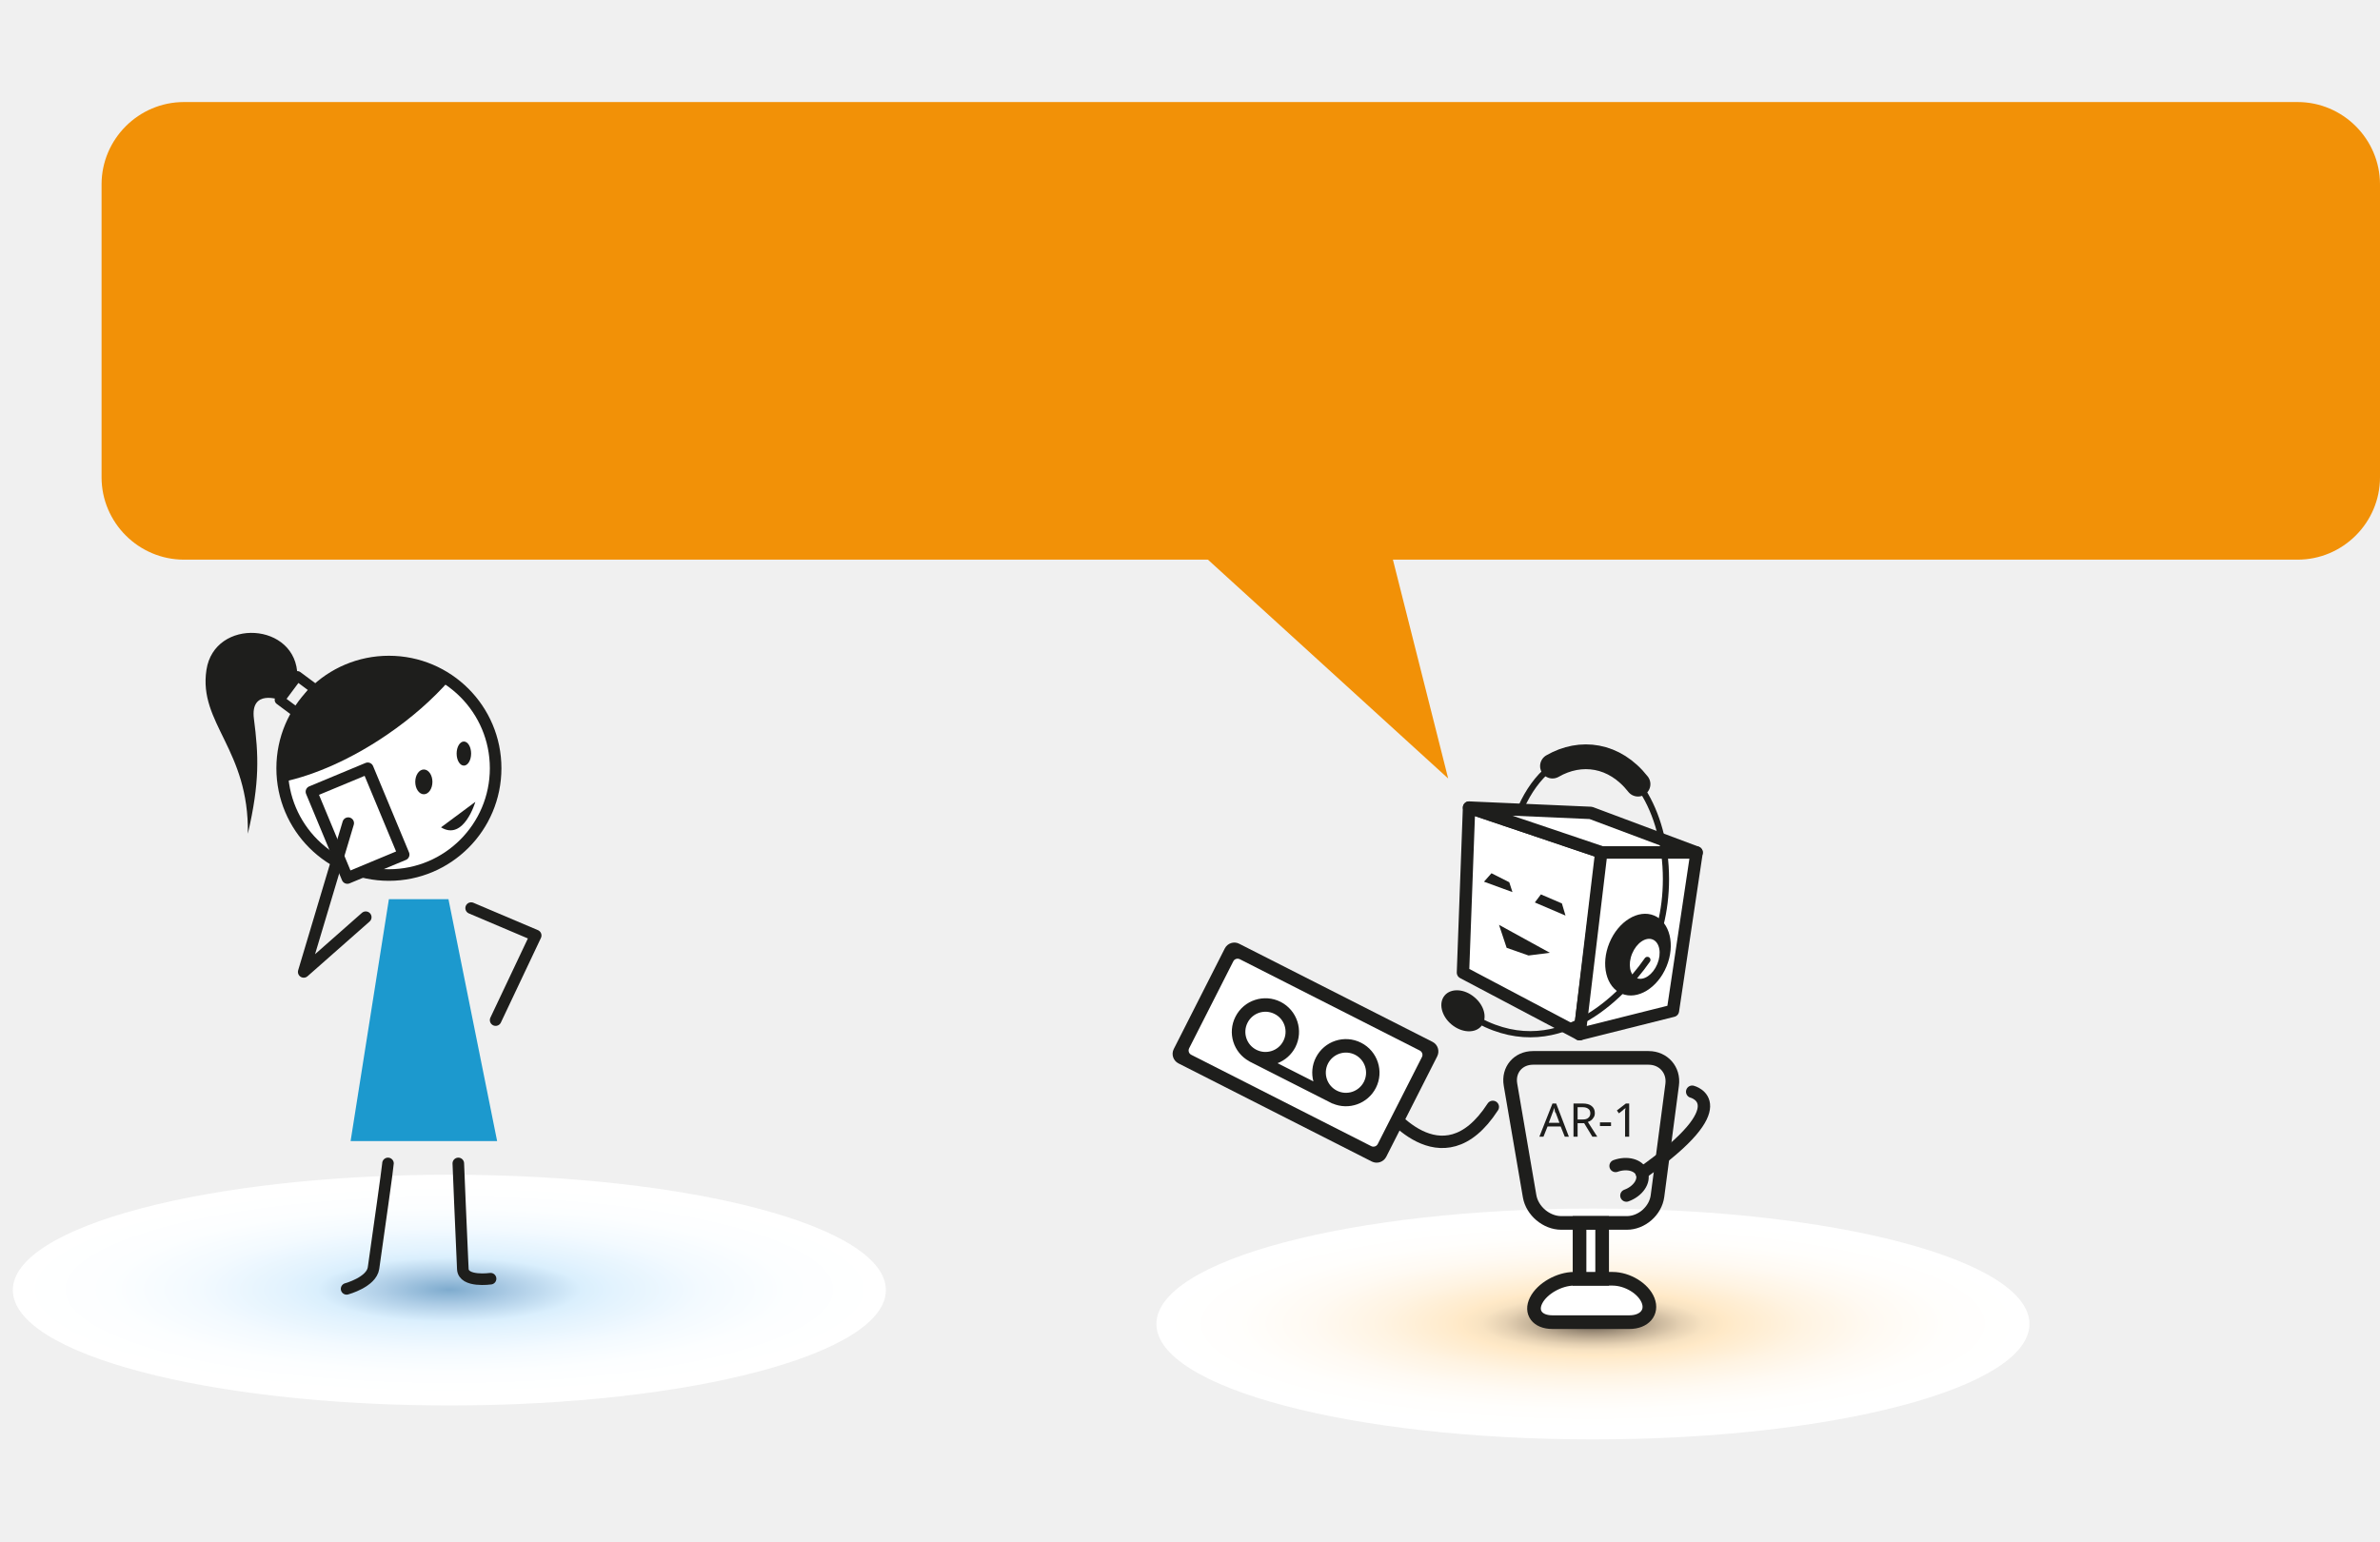
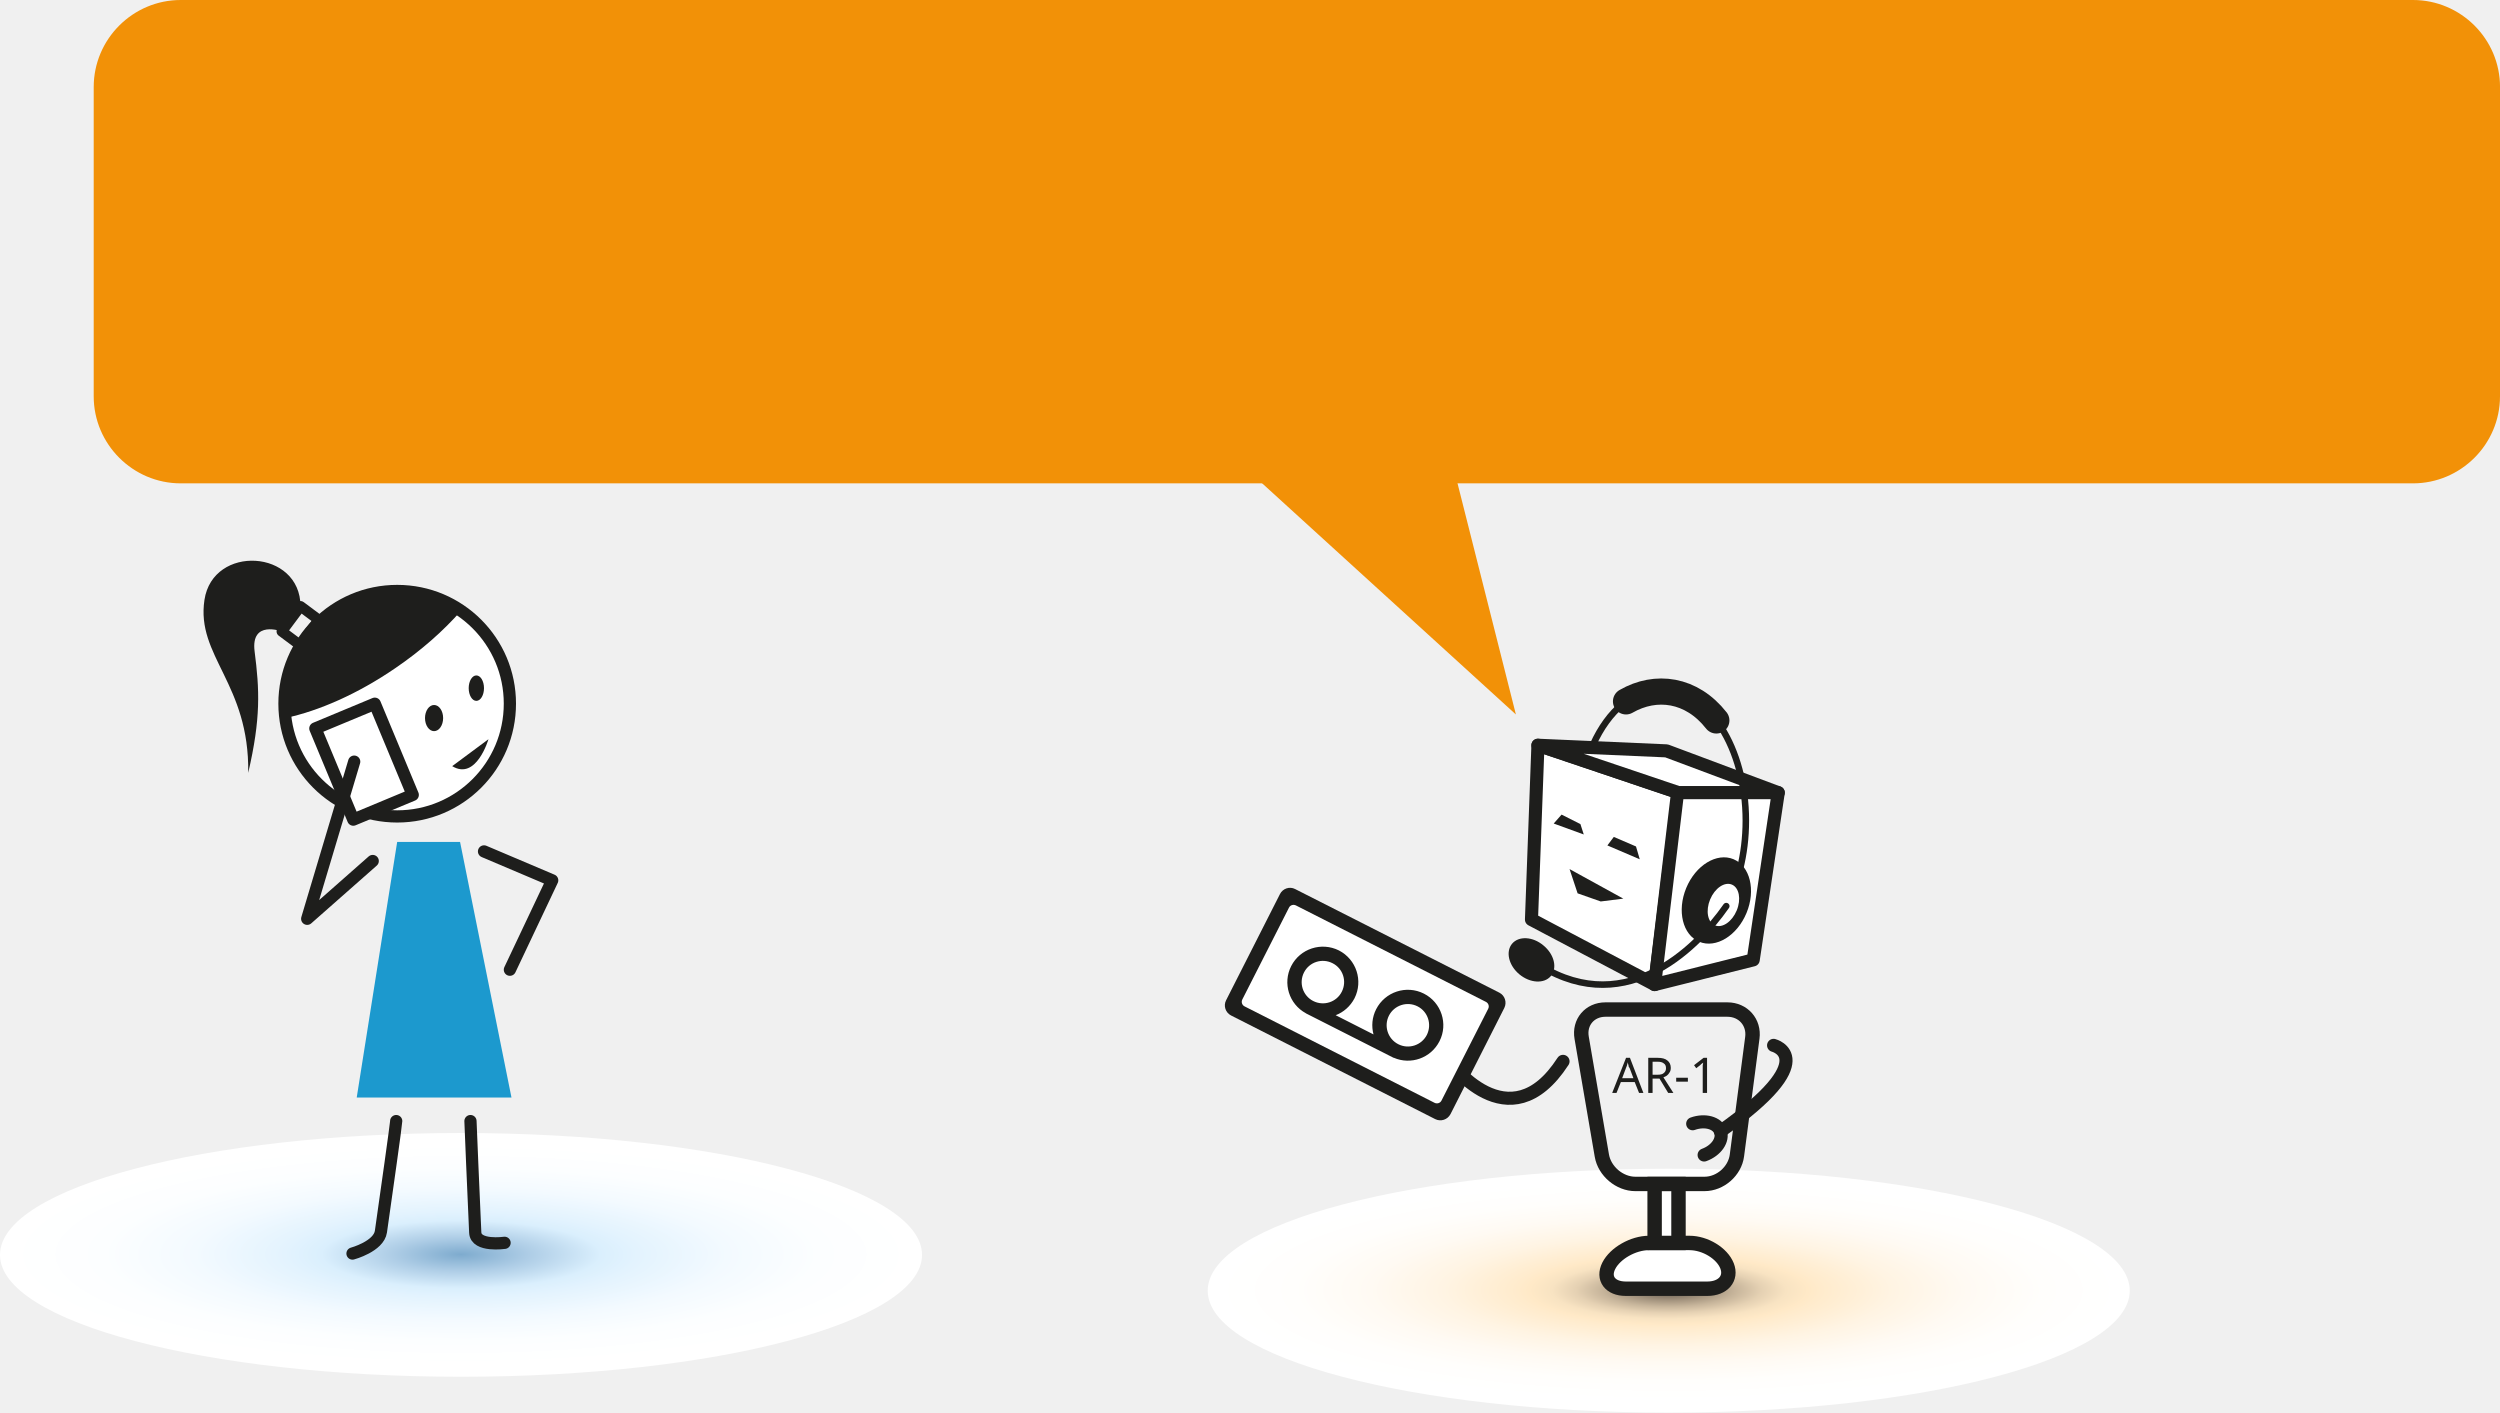
- <svg xmlns="http://www.w3.org/2000/svg" version="1.1" id="Layer_1" x="0px" y="0px" width="90.665px" height="58.73px" viewBox="0 0 90.665 58.73" enable-background="new 0 0 90.665 58.73" xml:space="preserve">
+ <svg xmlns="http://www.w3.org/2000/svg" version="1.1" id="Layer_1" x="0px" y="0px" width="90.176px" height="50.953px" viewBox="0 0 90.176 50.953" enable-background="new 0 0 90.176 50.953" xml:space="preserve">
  <g>
    <g>
      <g>
-         <path fill="#F29107" d="M90.665,18.184c0,1.727-1.412,3.139-3.139,3.139H7.008c-1.727,0-3.139-1.412-3.139-3.139V7.027     c0-1.727,1.412-3.139,3.139-3.139h80.518c1.727,0,3.139,1.412,3.139,3.139V18.184z" />
+         <path fill="#F29107" d="M90.176,14.296c0,1.727-1.412,3.139-3.14,3.139H6.519c-1.727,0-3.139-1.412-3.139-3.139V3.139     C3.38,1.41,4.792,0,6.519,0h80.518c1.728,0,3.14,1.41,3.14,3.139V14.296z" />
      </g>
-       <polygon fill="#F29107" points="44.831,20.244 52.79,20.244 55.168,29.661   " />
+       <polygon fill="#F29107" points="44.342,16.355 52.301,16.355 54.679,25.772   " />
    </g>
-     <radialGradient id="SVGID_1_" cx="-1143.204" cy="-428.279" r="39.939" gradientTransform="matrix(0.4097 0 0 0.0996 529.0527 93.0861)" gradientUnits="userSpaceOnUse">
+     <radialGradient id="SVGID_1_" cx="-62.685" cy="4954.879" r="39.938" gradientTransform="matrix(0.4097 0 0 0.0996 85.8747 -446.9653)" gradientUnits="userSpaceOnUse">
      <stop offset="0" style="stop-color:#5F564A" />
      <stop offset="0.029" style="stop-color:#75695A" />
      <stop offset="0.088" style="stop-color:#A1917C" />
      <stop offset="0.147" style="stop-color:#C7B59B" />
      <stop offset="0.204" style="stop-color:#E5D1B3" />
      <stop offset="0.258" style="stop-color:#F8E3C2" />
      <stop offset="0.307" style="stop-color:#FFE9C7" />
      <stop offset="0.334" style="stop-color:#FFEBCC" />
      <stop offset="0.495" style="stop-color:#FFF4E3" />
      <stop offset="0.658" style="stop-color:#FFFAF3" />
      <stop offset="0.825" style="stop-color:#FFFEFC" />
      <stop offset="1" style="stop-color:#FFFFFF" />
    </radialGradient>
-     <ellipse fill="url(#SVGID_1_)" cx="60.682" cy="50.444" rx="16.629" ry="4.398" />
-     <radialGradient id="SVGID_2_" cx="-1249.536" cy="-430.218" r="39.939" gradientTransform="matrix(0.4097 0 0 0.0996 529.0527 91.986)" gradientUnits="userSpaceOnUse">
+     <ellipse fill="url(#SVGID_1_)" cx="60.192" cy="46.555" rx="16.629" ry="4.398" />
+     <radialGradient id="SVGID_2_" cx="-169.017" cy="4952.94" r="39.939" gradientTransform="matrix(0.4097 0 0 0.0996 85.8747 -448.0659)" gradientUnits="userSpaceOnUse">
      <stop offset="0" style="stop-color:#7EABCE" />
      <stop offset="0.15" style="stop-color:#AECDE6" />
      <stop offset="0.307" style="stop-color:#DAEFFD" />
      <stop offset="0.389" style="stop-color:#E3F3FE" />
      <stop offset="0.587" style="stop-color:#F3FAFF" />
      <stop offset="0.788" style="stop-color:#FCFEFF" />
      <stop offset="1" style="stop-color:#FFFFFF" />
    </radialGradient>
-     <ellipse fill="url(#SVGID_2_)" cx="17.118" cy="49.153" rx="16.629" ry="4.396" />
+     <ellipse fill="url(#SVGID_2_)" cx="16.629" cy="45.264" rx="16.629" ry="4.396" />
    <g>
      <g>
-         <path fill="#FFFFFF" stroke="#1E1E1C" stroke-width="0.441" stroke-linecap="round" stroke-linejoin="round" stroke-miterlimit="10" d="     M18.881,29.27c0,2.247-1.82,4.069-4.066,4.069c-2.246,0-4.066-1.822-4.066-4.069c0-2.244,1.82-4.065,4.066-4.065     C17.061,25.205,18.881,27.026,18.881,29.27z" />
-         <path fill="#1E1E1C" d="M17.118,25.921c-0.656-0.45-1.447-0.717-2.303-0.717c-2.246,0-4.066,1.821-4.066,4.065     c0,0.178,0.014,0.349,0.036,0.52c1.205-0.257,2.604-0.868,3.965-1.8C15.686,27.35,16.487,26.639,17.118,25.921z" />
-         <rect x="10.91" y="25.89" transform="matrix(0.8023 0.597 -0.597 0.8023 18.032 -1.5272)" fill="none" stroke="#1E1E1C" stroke-width="0.377" stroke-linecap="round" stroke-linejoin="round" stroke-miterlimit="10" width="0.823" height="1.133" />
-         <path fill="#1E1E1C" d="M9.442,31.765c0.049-3.219-1.887-4.206-1.578-6.239c0.303-2.009,3.457-1.826,3.465,0.23     c-0.387,0.52-0.676,0.909-0.676,0.909s-1.127-0.425-0.98,0.72C9.851,28.77,9.902,29.79,9.442,31.765z" />
-         <ellipse fill="#1E1E1C" cx="17.671" cy="28.711" rx="0.276" ry="0.459" />
-         <ellipse fill="#1E1E1C" cx="16.146" cy="29.79" rx="0.327" ry="0.472" />
-         <path fill="#1E1E1C" d="M18.108,30.551c0,0-0.438,1.504-1.307,0.971" />
-         <rect x="12.458" y="29.581" transform="matrix(0.9233 -0.3842 0.3842 0.9233 -11.0034 7.6391)" fill="#FFFFFF" stroke="#1E1E1C" stroke-width="0.441" stroke-linecap="round" stroke-linejoin="round" stroke-miterlimit="10" width="2.323" height="3.561" />
+         <path fill="#FFFFFF" stroke="#1E1E1C" stroke-width="0.441" stroke-linecap="round" stroke-linejoin="round" stroke-miterlimit="10" d="     M18.392,25.381c0,2.248-1.819,4.068-4.065,4.068s-4.066-1.82-4.066-4.068c0-2.244,1.82-4.064,4.066-4.064     S18.392,23.137,18.392,25.381z" />
+         <path fill="#1E1E1C" d="M16.629,22.032c-0.656-0.448-1.447-0.717-2.303-0.717c-2.246,0-4.066,1.821-4.066,4.065     c0,0.178,0.015,0.349,0.036,0.52c1.205-0.258,2.604-0.868,3.965-1.801C15.197,23.461,15.998,22.75,16.629,22.032z" />
+         <rect x="10.42" y="22.003" transform="matrix(0.8017 0.5977 -0.5977 0.8017 15.6381 -1.9991)" fill="none" stroke="#1E1E1C" stroke-width="0.377" stroke-linecap="round" stroke-linejoin="round" stroke-miterlimit="10" width="0.823" height="1.132" />
+         <path fill="#1E1E1C" d="M8.953,27.877c0.049-3.221-1.887-4.207-1.578-6.239c0.303-2.009,3.457-1.826,3.465,0.229     c-0.387,0.521-0.676,0.909-0.676,0.909s-1.127-0.426-0.98,0.721C9.362,24.881,9.413,25.901,8.953,27.877z" />
+         <ellipse fill="#1E1E1C" cx="17.182" cy="24.822" rx="0.276" ry="0.459" />
+         <ellipse fill="#1E1E1C" cx="15.657" cy="25.901" rx="0.327" ry="0.472" />
+         <path fill="#1E1E1C" d="M17.619,26.664c0,0-0.438,1.504-1.308,0.971" />
+         <rect x="11.969" y="25.694" transform="matrix(0.9232 -0.3843 0.3843 0.9232 -9.5494 7.155)" fill="#FFFFFF" stroke="#1E1E1C" stroke-width="0.441" stroke-linecap="round" stroke-linejoin="round" stroke-miterlimit="10" width="2.323" height="3.562" />
        <g>
-           <polyline fill="none" stroke="#1E1E1C" stroke-width="0.441" stroke-linecap="round" stroke-linejoin="round" points="      13.265,31.362 11.57,37.03 13.933,34.946     " />
+           <polyline fill="none" stroke="#1E1E1C" stroke-width="0.441" stroke-linecap="round" stroke-linejoin="round" points="      12.776,27.473 11.081,33.141 13.444,31.057     " />
        </g>
-         <polyline fill="none" stroke="#1E1E1C" stroke-width="0.441" stroke-linecap="round" stroke-linejoin="round" stroke-miterlimit="10" points="     18.881,38.866 20.407,35.642 17.948,34.599    " />
-         <path fill="none" stroke="#1E1E1C" stroke-width="0.441" stroke-linecap="round" stroke-linejoin="round" stroke-miterlimit="10" d="     M14.78,44.327c0,0.104-0.354,2.602-0.551,3.988c-0.078,0.535-1.025,0.791-1.025,0.791" />
-         <path fill="none" stroke="#1E1E1C" stroke-width="0.441" stroke-linecap="round" stroke-linejoin="round" stroke-miterlimit="10" d="     M17.459,44.327c0,0.105,0.111,2.645,0.172,4.023c0.023,0.518,1.057,0.369,1.057,0.369" />
-         <polygon fill="#1C99CE" points="18.938,43.476 13.356,43.476 14.815,34.259 17.084,34.259    " />
+         <polyline fill="none" stroke="#1E1E1C" stroke-width="0.441" stroke-linecap="round" stroke-linejoin="round" stroke-miterlimit="10" points="     18.392,34.978 19.918,31.754 17.459,30.711    " />
+         <path fill="none" stroke="#1E1E1C" stroke-width="0.441" stroke-linecap="round" stroke-linejoin="round" stroke-miterlimit="10" d="     M14.291,40.438c0,0.104-0.354,2.603-0.551,3.987c-0.078,0.535-1.025,0.791-1.025,0.791" />
+         <path fill="none" stroke="#1E1E1C" stroke-width="0.441" stroke-linecap="round" stroke-linejoin="round" stroke-miterlimit="10" d="     M16.97,40.438c0,0.104,0.111,2.646,0.172,4.022c0.023,0.519,1.058,0.369,1.058,0.369" />
+         <polygon fill="#1C99CE" points="18.449,39.588 12.867,39.588 14.326,30.37 16.595,30.37    " />
      </g>
    </g>
-     <path fill="#F29107" d="M42.901,19.41" />
+     <path fill="#F29107" d="M42.412,15.521" />
    <g>
      <g>
-         <polygon fill="#FFFFFF" stroke="#1E1E1C" stroke-width="0.472" stroke-linecap="round" stroke-linejoin="round" stroke-miterlimit="10" points="     60.172,39.403 55.731,37.056 55.963,30.769 61.034,32.481    " />
-         <polygon fill="#1E1E1C" points="57.616,33.989 56.532,33.593 56.817,33.271 57.495,33.614    " />
-         <polygon fill="#1E1E1C" points="59.637,34.884 58.469,34.384 58.7,34.077 59.5,34.421    " />
-         <polygon fill="#1E1E1C" points="58.229,36.405 57.395,36.112 57.104,35.237 59.042,36.302    " />
-         <polygon fill="#FFFFFF" stroke="#1E1E1C" stroke-width="0.472" stroke-linecap="round" stroke-linejoin="round" stroke-miterlimit="10" points="     61.034,32.481 55.963,30.769 60.602,30.972 64.631,32.481    " />
-         <polygon fill="#FFFFFF" stroke="#1E1E1C" stroke-width="0.472" stroke-linecap="round" stroke-linejoin="round" stroke-miterlimit="10" points="     63.729,38.511 60.172,39.403 60.999,32.481 64.631,32.481    " />
-         <path fill="none" stroke="#1E1E1C" stroke-width="0.472" stroke-linecap="round" stroke-linejoin="round" stroke-miterlimit="10" d="     M52.737,42.132c0,0,2.174,3.062,4.131,0.041" />
-         <path fill="none" stroke="#1E1E1C" stroke-width="0.472" stroke-linecap="round" stroke-linejoin="round" stroke-miterlimit="10" d="     M64.463,41.595c0,0,1.834,0.463-1.918,3.102" />
-         <ellipse transform="matrix(0.9243 0.3817 -0.3817 0.9243 18.6049 -21.0624)" fill="#1E1E1C" cx="62.399" cy="36.37" rx="1.177" ry="1.612" />
-         <path fill="none" stroke="#1E1E1C" stroke-width="0.236" stroke-linecap="round" stroke-linejoin="round" stroke-miterlimit="10" d="     M57.952,30.747c0.549-1.216,1.455-2.008,2.479-2.008c1.676,0,3.033,2.127,3.033,4.752c0,1.234-0.299,2.359-0.793,3.203" />
-         <path fill="none" stroke="#1E1E1C" stroke-width="0.472" stroke-linecap="round" stroke-linejoin="round" stroke-miterlimit="10" d="     M62.67,36.694" />
-         <path fill="none" stroke="#1E1E1C" stroke-width="0.944" stroke-linecap="round" stroke-linejoin="round" stroke-miterlimit="10" d="     M59.141,29.188c1.076-0.62,2.365-0.449,3.258,0.688" />
-         <path fill="#1E1E1C" d="M56.43,39.095c-0.24,0.287-0.746,0.26-1.135-0.062c-0.383-0.318-0.504-0.814-0.264-1.102     c0.24-0.289,0.748-0.264,1.133,0.061C56.553,38.312,56.67,38.804,56.43,39.095z" />
-         <ellipse transform="matrix(0.9241 0.3821 -0.3821 0.9241 18.7114 -21.1684)" fill="#FFFFFF" cx="62.658" cy="36.531" rx="0.519" ry="0.796" />
-         <path fill="none" stroke="#1E1E1C" stroke-width="0.236" stroke-linecap="round" stroke-linejoin="round" stroke-miterlimit="10" d="     M62.756,36.573c-1.111,1.594-3.793,4.221-7.025,1.938" />
-         <text transform="matrix(1 0 0 1 58.6411 43.3096)" fill="#1E1E1C" font-family="'ArialRoundedMTBold'" font-size="1.768">AR-1</text>
+         <polygon fill="#FFFFFF" stroke="#1E1E1C" stroke-width="0.472" stroke-linecap="round" stroke-linejoin="round" stroke-miterlimit="10" points="     59.683,35.514 55.241,33.168 55.474,26.881 60.545,28.592    " />
+         <polygon fill="#1E1E1C" points="57.127,30.1 56.043,29.705 56.327,29.383 57.006,29.725    " />
+         <polygon fill="#1E1E1C" points="59.147,30.995 57.979,30.495 58.211,30.188 59.011,30.532    " />
+         <polygon fill="#1E1E1C" points="57.739,32.516 56.905,32.223 56.614,31.348 58.553,32.414    " />
+         <polygon fill="#FFFFFF" stroke="#1E1E1C" stroke-width="0.472" stroke-linecap="round" stroke-linejoin="round" stroke-miterlimit="10" points="     60.545,28.592 55.474,26.881 60.112,27.084 64.142,28.592    " />
+         <polygon fill="#FFFFFF" stroke="#1E1E1C" stroke-width="0.472" stroke-linecap="round" stroke-linejoin="round" stroke-miterlimit="10" points="     63.239,34.623 59.683,35.514 60.51,28.592 64.142,28.592    " />
+         <path fill="none" stroke="#1E1E1C" stroke-width="0.472" stroke-linecap="round" stroke-linejoin="round" stroke-miterlimit="10" d="     M52.247,38.243c0,0,2.175,3.062,4.132,0.041" />
+         <path fill="none" stroke="#1E1E1C" stroke-width="0.472" stroke-linecap="round" stroke-linejoin="round" stroke-miterlimit="10" d="     M63.974,37.707c0,0,1.834,0.463-1.918,3.102" />
+         <ellipse transform="matrix(-0.9243 -0.3817 0.3817 -0.9243 106.7343 86.1346)" fill="#1E1E1C" cx="61.909" cy="32.482" rx="1.177" ry="1.612" />
+         <path fill="none" stroke="#1E1E1C" stroke-width="0.236" stroke-linecap="round" stroke-linejoin="round" stroke-miterlimit="10" d="     M57.463,26.858c0.549-1.216,1.455-2.009,2.479-2.009c1.676,0,3.031,2.128,3.031,4.753c0,1.233-0.299,2.358-0.793,3.202" />
+         <path fill="none" stroke="#1E1E1C" stroke-width="0.472" stroke-linecap="round" stroke-linejoin="round" stroke-miterlimit="10" d="     M62.181,32.805" />
+         <path fill="none" stroke="#1E1E1C" stroke-width="0.944" stroke-linecap="round" stroke-linejoin="round" stroke-miterlimit="10" d="     M58.651,25.299c1.076-0.619,2.365-0.449,3.258,0.688" />
+         <path fill="#1E1E1C" d="M55.94,35.207c-0.24,0.285-0.746,0.26-1.135-0.062c-0.383-0.318-0.504-0.812-0.266-1.102     c0.24-0.289,0.748-0.266,1.135,0.061C56.063,34.424,56.181,34.916,55.94,35.207z" />
+         <ellipse transform="matrix(-0.9241 -0.3821 0.3821 -0.9241 107.1339 86.5607)" fill="#FFFFFF" cx="62.161" cy="32.644" rx="0.519" ry="0.796" />
+         <path fill="none" stroke="#1E1E1C" stroke-width="0.236" stroke-linecap="round" stroke-linejoin="round" stroke-miterlimit="10" d="     M62.267,32.684c-1.111,1.595-3.793,4.222-7.025,1.939" />
+         <text transform="matrix(1 0 0 1 58.1523 39.4219)" fill="#1E1E1C" font-family="'ArialRoundedMTBold'" font-size="1.768">AR-1</text>
        <g>
-           <path fill="none" stroke="#1E1E1C" stroke-width="0.52" stroke-miterlimit="10" d="M63.141,45.571      c-0.074,0.562-0.6,1.023-1.168,1.023h-2.496c-0.568,0-1.111-0.458-1.207-1.018l-0.729-4.252      c-0.096-0.56,0.291-1.018,0.859-1.018h4.402c0.568,0,0.973,0.461,0.898,1.023L63.141,45.571z" />
+           <path fill="none" stroke="#1E1E1C" stroke-width="0.52" stroke-miterlimit="10" d="M62.651,41.682      c-0.074,0.562-0.6,1.023-1.168,1.023h-2.496c-0.567,0-1.11-0.457-1.207-1.019l-0.729-4.253      c-0.098-0.559,0.291-1.018,0.857-1.018h4.402c0.567,0,0.973,0.461,0.897,1.022L62.651,41.682z" />
        </g>
        <g>
-           <path fill="#FFFFFF" d="M62.784,49.548c-0.178-0.454-0.787-0.826-1.355-0.826h-1.463c-0.568,0-1.221,0.372-1.449,0.826      s0.049,0.826,0.617,0.826h2.939C62.641,50.374,62.961,50.002,62.784,49.548z" />
-           <path fill="none" stroke="#1E1E1C" stroke-width="0.52" stroke-miterlimit="10" d="M62.784,49.548      c-0.178-0.454-0.787-0.826-1.355-0.826h-1.463c-0.568,0-1.221,0.372-1.449,0.826s0.049,0.826,0.617,0.826h2.939      C62.641,50.374,62.961,50.002,62.784,49.548z" />
+           <path fill="#FFFFFF" d="M62.295,45.659c-0.179-0.452-0.787-0.825-1.354-0.825h-1.464c-0.567,0-1.221,0.373-1.448,0.825      c-0.228,0.454,0.049,0.826,0.616,0.826h2.938C62.151,46.485,62.472,46.113,62.295,45.659z" />
+           <path fill="none" stroke="#1E1E1C" stroke-width="0.52" stroke-miterlimit="10" d="M62.295,45.659      c-0.179-0.452-0.787-0.825-1.354-0.825h-1.464c-0.567,0-1.221,0.373-1.448,0.825c-0.228,0.454,0.049,0.826,0.616,0.826h2.938      C62.151,46.485,62.472,46.113,62.295,45.659z" />
        </g>
-         <rect x="60.172" y="46.595" fill="#FFFFFF" stroke="#1E1E1C" stroke-width="0.52" stroke-miterlimit="10" width="0.861" height="2.127" />
-         <path fill="none" stroke="#1E1E1C" stroke-width="0.472" stroke-linecap="round" stroke-linejoin="round" stroke-miterlimit="10" d="     M61.545,44.423c0.439-0.158,0.887-0.037,1,0.273c0.115,0.312-0.148,0.695-0.588,0.855" />
+         <rect x="59.683" y="42.707" fill="#FFFFFF" stroke="#1E1E1C" stroke-width="0.52" stroke-miterlimit="10" width="0.861" height="2.127" />
+         <path fill="none" stroke="#1E1E1C" stroke-width="0.472" stroke-linecap="round" stroke-linejoin="round" stroke-miterlimit="10" d="     M61.056,40.534c0.438-0.157,0.887-0.036,1,0.272c0.115,0.312-0.148,0.695-0.588,0.855" />
      </g>
    </g>
    <g>
-       <path fill="#1E1E1C" d="M54.573,39.696l-7.369-3.74c-0.199-0.102-0.445-0.02-0.547,0.182l-1.943,3.83    c-0.102,0.201-0.021,0.445,0.178,0.547l7.367,3.74c0.201,0.1,0.445,0.021,0.549-0.18l1.943-3.83    C54.852,40.042,54.772,39.798,54.573,39.696z" />
-       <path fill="#FFFFFF" d="M52.485,43.587c-0.045,0.09-0.158,0.127-0.248,0.082l-6.855-3.48c-0.092-0.045-0.129-0.158-0.082-0.25    l1.682-3.312c0.045-0.092,0.158-0.125,0.25-0.08l6.854,3.479c0.092,0.047,0.129,0.158,0.082,0.248L52.485,43.587z" />
-       <path fill="#1E1E1C" d="M51.85,39.729c-0.631-0.32-1.4-0.068-1.721,0.562c-0.15,0.293-0.174,0.615-0.096,0.91l-1.365-0.693    c0.283-0.109,0.529-0.32,0.68-0.613c0.318-0.631,0.068-1.4-0.562-1.723c-0.631-0.318-1.402-0.068-1.721,0.564    c-0.316,0.617-0.078,1.373,0.529,1.701l-0.002,0.002l3.17,1.609l0.002-0.004c0.615,0.266,1.34,0.012,1.65-0.596    C52.733,40.821,52.481,40.048,51.85,39.729z M47.86,39.997c-0.377-0.191-0.527-0.652-0.336-1.029    c0.191-0.379,0.652-0.529,1.031-0.336c0.377,0.189,0.527,0.65,0.334,1.029C48.7,40.038,48.237,40.188,47.86,39.997z     M50.928,41.554c-0.379-0.191-0.529-0.652-0.34-1.029c0.193-0.379,0.654-0.529,1.033-0.338c0.377,0.193,0.527,0.652,0.336,1.031    C51.764,41.595,51.303,41.745,50.928,41.554z" />
+       <path fill="#1E1E1C" d="M54.084,35.807l-7.369-3.739c-0.199-0.103-0.445-0.021-0.547,0.183l-1.943,3.83    c-0.102,0.2-0.021,0.444,0.179,0.547l7.365,3.739c0.201,0.101,0.445,0.021,0.551-0.18l1.941-3.83    C54.362,36.153,54.282,35.909,54.084,35.807z" />
+       <path fill="#FFFFFF" d="M51.995,39.698c-0.045,0.091-0.157,0.127-0.248,0.082l-6.854-3.479c-0.092-0.045-0.129-0.158-0.082-0.25    l1.683-3.312c0.045-0.092,0.158-0.125,0.25-0.08l6.854,3.479c0.092,0.047,0.129,0.158,0.082,0.248L51.995,39.698z" />
+       <path fill="#1E1E1C" d="M51.36,35.84c-0.631-0.319-1.399-0.067-1.721,0.562c-0.15,0.293-0.174,0.615-0.096,0.91l-1.365-0.693    c0.283-0.107,0.527-0.318,0.68-0.611c0.318-0.631,0.068-1.4-0.562-1.725c-0.632-0.316-1.402-0.066-1.722,0.564    c-0.315,0.617-0.078,1.373,0.529,1.701l-0.002,0.002l3.17,1.607l0.002-0.004c0.615,0.268,1.34,0.014,1.65-0.596    C52.243,36.932,51.991,36.159,51.36,35.84z M47.37,36.108c-0.377-0.19-0.526-0.651-0.336-1.028    c0.191-0.38,0.652-0.529,1.031-0.337c0.377,0.188,0.527,0.649,0.334,1.029C48.211,36.149,47.747,36.299,47.37,36.108z     M50.438,37.666c-0.379-0.191-0.529-0.652-0.34-1.029c0.191-0.379,0.654-0.529,1.033-0.338c0.377,0.191,0.525,0.65,0.336,1.031    C51.274,37.707,50.813,37.856,50.438,37.666z" />
    </g>
  </g>
</svg>
